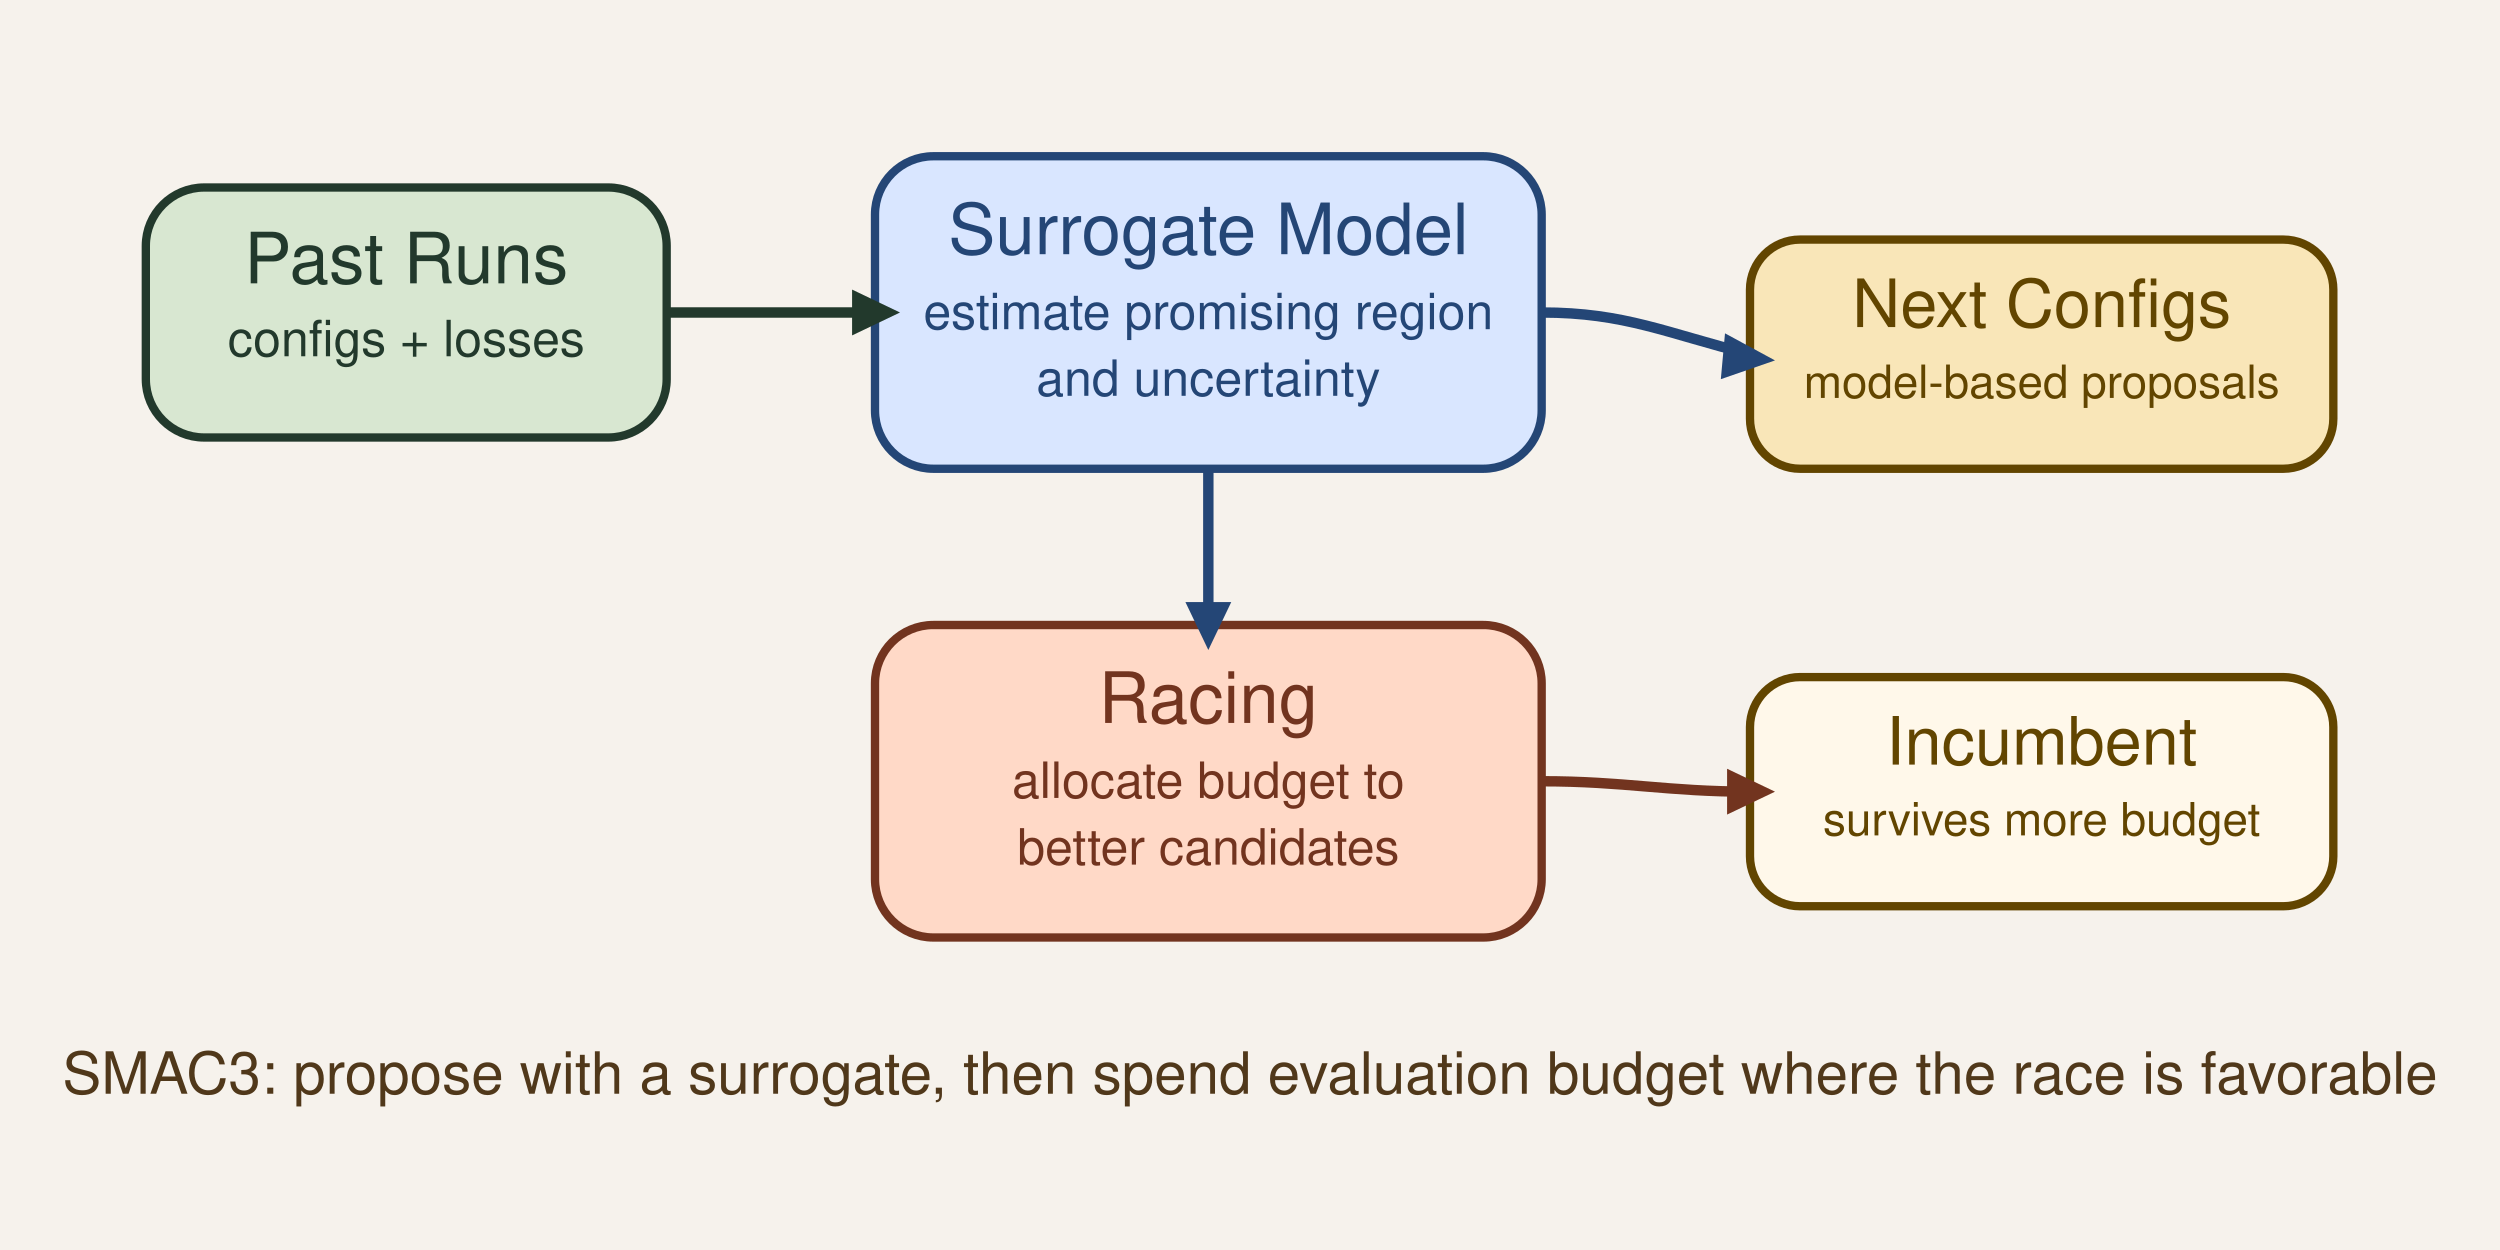
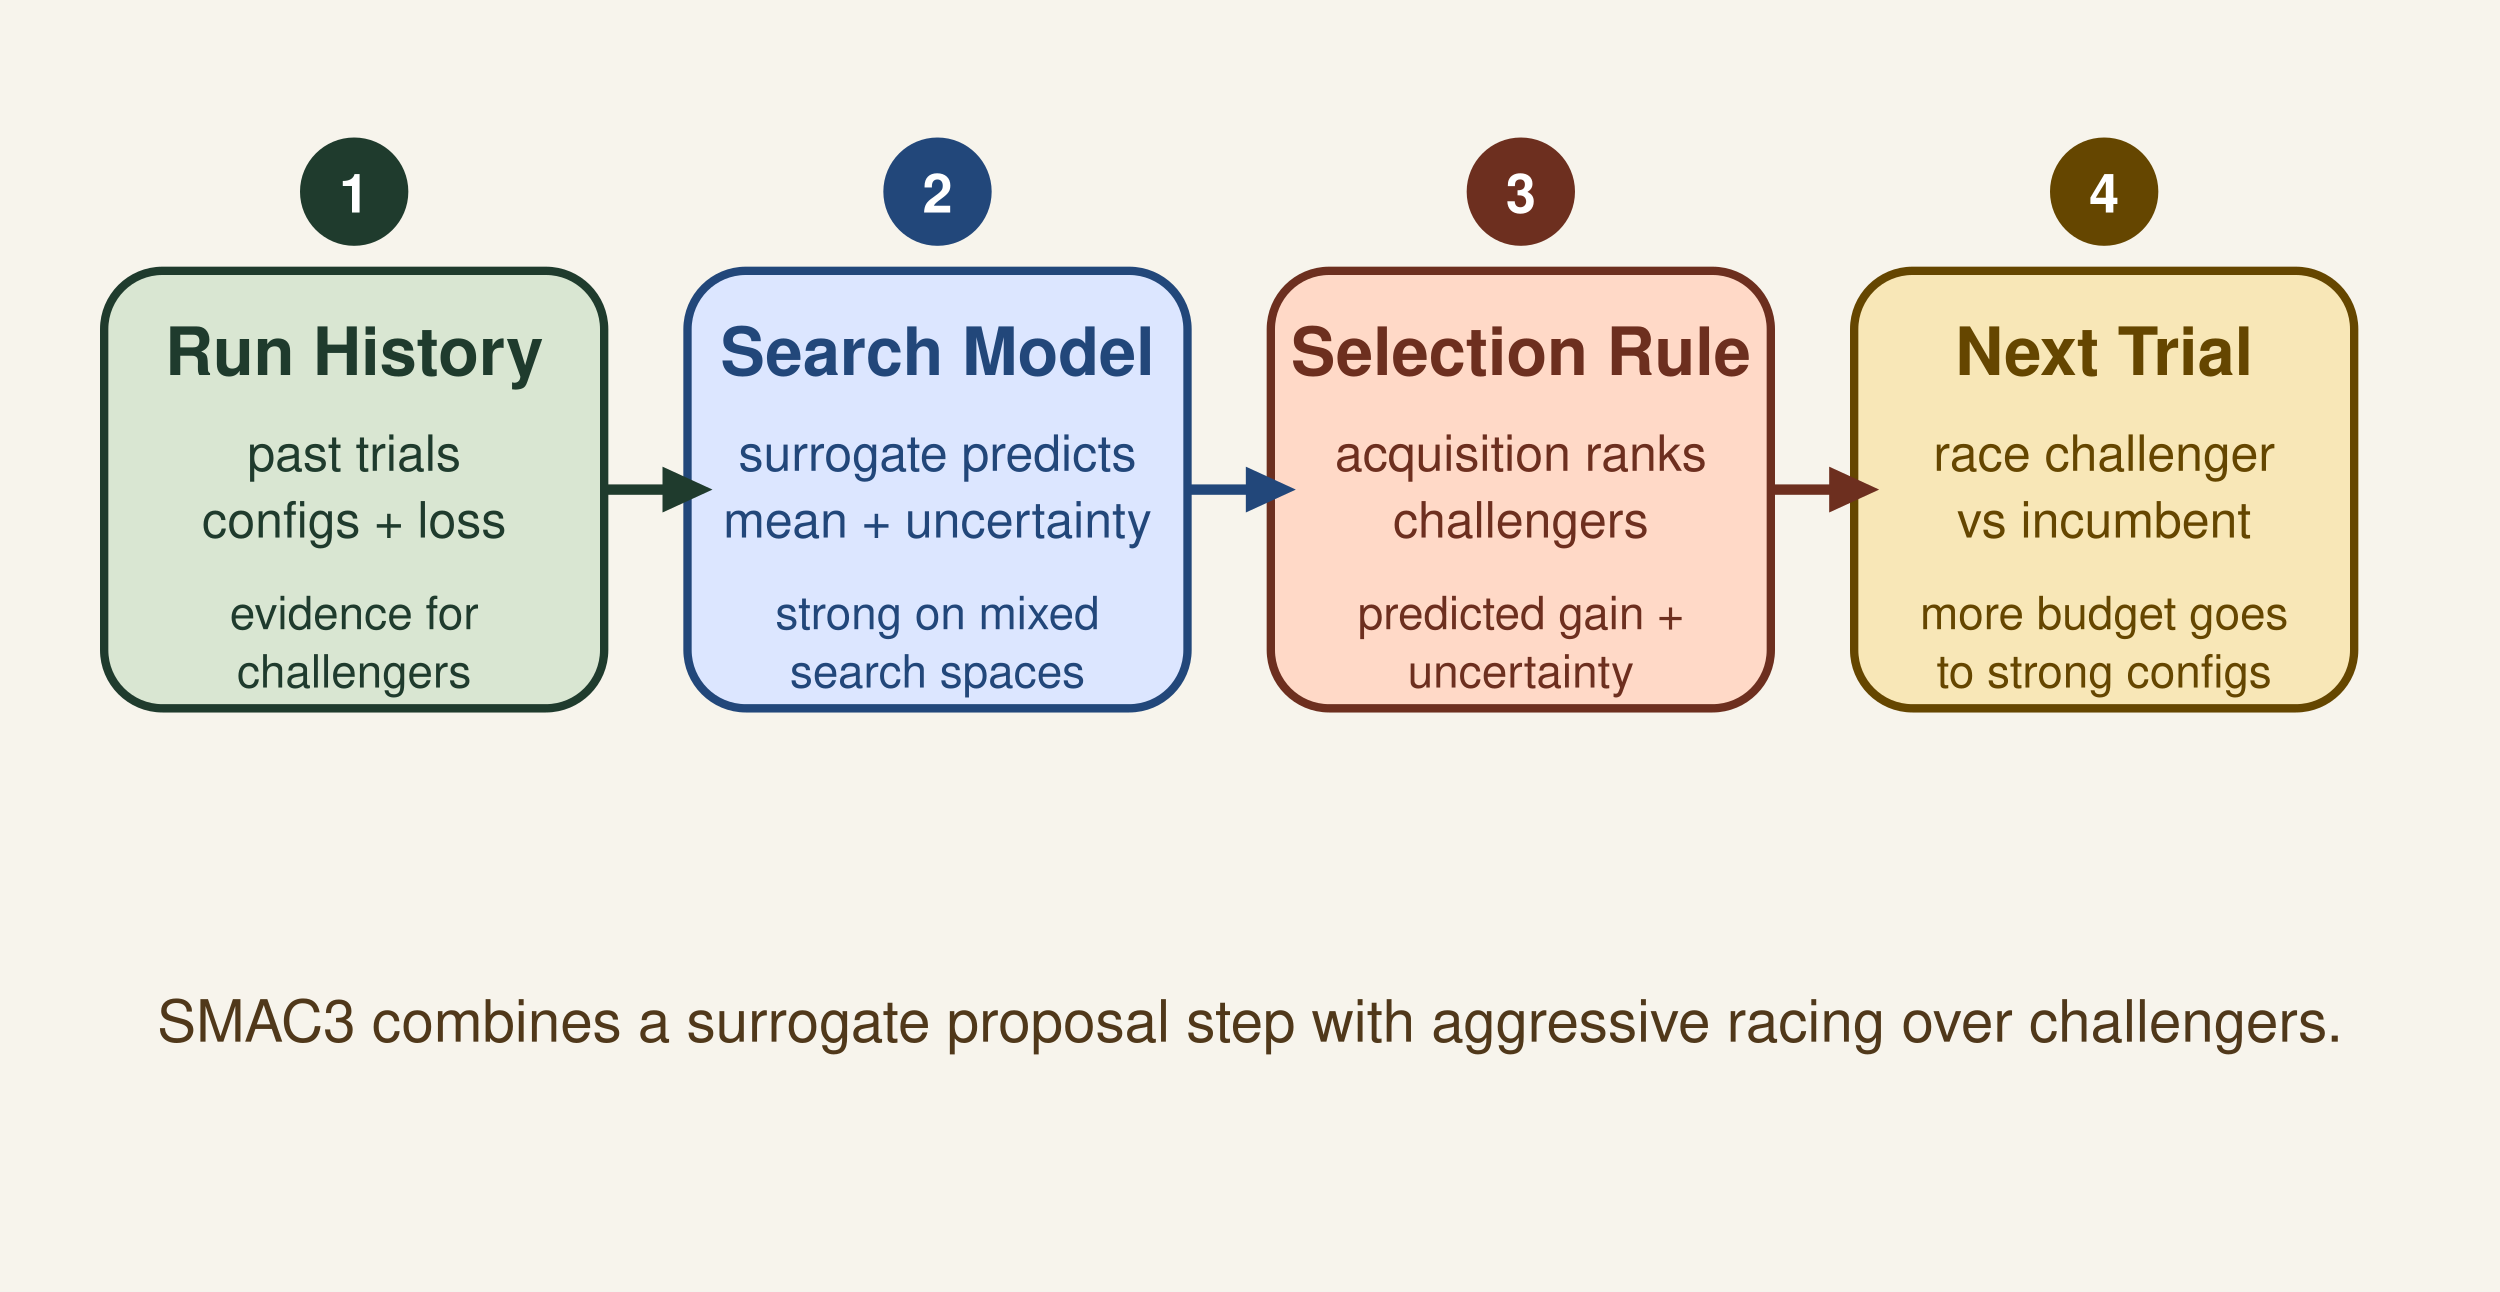
- <svg xmlns="http://www.w3.org/2000/svg" width="1200" height="600" viewBox="0 0 1200 600">
-   <rect width="1200" height="600" fill="#f6f2ec" />
-   <rect x="70" y="90" width="250" height="120" rx="28" fill="#d8e7d1" stroke="#22392c" stroke-width="4" />
-   <text x="195" y="136" text-anchor="middle" font-family="Helvetica, Arial, sans-serif" font-size="34" fill="#22392c">Past Runs</text>
-   <text x="195" y="171" text-anchor="middle" font-family="Helvetica, Arial, sans-serif" font-size="24" fill="#22392c">configs + losses</text>
-   <rect x="420" y="75" width="320" height="150" rx="28" fill="#d9e6ff" stroke="#244676" stroke-width="4" />
-   <text x="580" y="122" text-anchor="middle" font-family="Helvetica, Arial, sans-serif" font-size="34" fill="#244676">Surrogate Model</text>
-   <text x="580" y="158" text-anchor="middle" font-family="Helvetica, Arial, sans-serif" font-size="24" fill="#244676">estimate promising region</text>
-   <text x="580" y="190" text-anchor="middle" font-family="Helvetica, Arial, sans-serif" font-size="24" fill="#244676">and uncertainty</text>
-   <rect x="420" y="300" width="320" height="150" rx="28" fill="#ffd9c7" stroke="#72341f" stroke-width="4" />
-   <text x="580" y="347" text-anchor="middle" font-family="Helvetica, Arial, sans-serif" font-size="34" fill="#72341f">Racing</text>
-   <text x="580" y="383" text-anchor="middle" font-family="Helvetica, Arial, sans-serif" font-size="24" fill="#72341f">allocate budget to</text>
-   <text x="580" y="415" text-anchor="middle" font-family="Helvetica, Arial, sans-serif" font-size="24" fill="#72341f">better candidates</text>
-   <rect x="840" y="115" width="280" height="110" rx="24" fill="#f9e6b8" stroke="#624500" stroke-width="4" />
-   <text x="980" y="157" text-anchor="middle" font-family="Helvetica, Arial, sans-serif" font-size="32" fill="#624500">Next Configs</text>
-   <text x="980" y="191" text-anchor="middle" font-family="Helvetica, Arial, sans-serif" font-size="22" fill="#624500">model-based proposals</text>
-   <rect x="840" y="325" width="280" height="110" rx="24" fill="#fff8ea" stroke="#624500" stroke-width="4" />
-   <text x="980" y="367" text-anchor="middle" font-family="Helvetica, Arial, sans-serif" font-size="32" fill="#624500">Incumbent</text>
-   <text x="980" y="401" text-anchor="middle" font-family="Helvetica, Arial, sans-serif" font-size="22" fill="#624500">survives more budget</text>
-   <path d="M320 150 C370 150, 380 150, 420 150" fill="none" stroke="#22392c" stroke-width="5" />
-   <polygon points="409,139 432,150 409,161" fill="#22392c" />
-   <path d="M580 225 C580 255, 580 270, 580 300" fill="none" stroke="#244676" stroke-width="5" />
-   <polygon points="569,289 580,312 591,289" fill="#244676" />
-   <path d="M740 150 C780 150, 800 160, 840 170" fill="none" stroke="#244676" stroke-width="5" />
-   <polygon points="828,160 852,173 826,182" fill="#244676" />
-   <path d="M740 375 C780 375, 800 380, 840 380" fill="none" stroke="#72341f" stroke-width="5" />
-   <polygon points="829,369 852,380 829,391" fill="#72341f" />
-   <text x="600" y="525" text-anchor="middle" font-family="Helvetica, Arial, sans-serif" font-size="28" fill="#50381a">
-     SMAC3: propose with a surrogate, then spend evaluation budget where the race is favorable
+ <svg xmlns="http://www.w3.org/2000/svg" width="1200" height="620" viewBox="0 0 1200 620">
+   <rect width="1200" height="620" fill="#f7f4ec" />
+   <circle cx="170" cy="92" r="26" fill="#1f3b2d" />
+   <text x="170" y="102" text-anchor="middle" font-family="Helvetica, Arial, sans-serif" font-size="26" font-weight="700" fill="#ffffff">1</text>
+   <circle cx="450" cy="92" r="26" fill="#22477a" />
+   <text x="450" y="102" text-anchor="middle" font-family="Helvetica, Arial, sans-serif" font-size="26" font-weight="700" fill="#ffffff">2</text>
+   <circle cx="730" cy="92" r="26" fill="#6d2f1f" />
+   <text x="730" y="102" text-anchor="middle" font-family="Helvetica, Arial, sans-serif" font-size="26" font-weight="700" fill="#ffffff">3</text>
+   <circle cx="1010" cy="92" r="26" fill="#654600" />
+   <text x="1010" y="102" text-anchor="middle" font-family="Helvetica, Arial, sans-serif" font-size="26" font-weight="700" fill="#ffffff">4</text>
+   <rect x="50" y="130" width="240" height="210" rx="28" fill="#d9e6d2" stroke="#1f3b2d" stroke-width="4" />
+   <text x="170" y="180" text-anchor="middle" font-family="Helvetica, Arial, sans-serif" font-size="32" font-weight="700" fill="#1f3b2d">Run History</text>
+   <text x="170" y="226" text-anchor="middle" font-family="Helvetica, Arial, sans-serif" font-size="24" fill="#1f3b2d">past trials</text>
+   <text x="170" y="258" text-anchor="middle" font-family="Helvetica, Arial, sans-serif" font-size="24" fill="#1f3b2d">configs + loss</text>
+   <text x="170" y="302" text-anchor="middle" font-family="Helvetica, Arial, sans-serif" font-size="22" fill="#1f3b2d">evidence for</text>
+   <text x="170" y="330" text-anchor="middle" font-family="Helvetica, Arial, sans-serif" font-size="22" fill="#1f3b2d">challengers</text>
+   <rect x="330" y="130" width="240" height="210" rx="28" fill="#dce6ff" stroke="#22477a" stroke-width="4" />
+   <text x="450" y="180" text-anchor="middle" font-family="Helvetica, Arial, sans-serif" font-size="32" font-weight="700" fill="#22477a">Search Model</text>
+   <text x="450" y="226" text-anchor="middle" font-family="Helvetica, Arial, sans-serif" font-size="24" fill="#22477a">surrogate predicts</text>
+   <text x="450" y="258" text-anchor="middle" font-family="Helvetica, Arial, sans-serif" font-size="24" fill="#22477a">mean + uncertainty</text>
+   <text x="450" y="302" text-anchor="middle" font-family="Helvetica, Arial, sans-serif" font-size="22" fill="#22477a">strong on mixed</text>
+   <text x="450" y="330" text-anchor="middle" font-family="Helvetica, Arial, sans-serif" font-size="22" fill="#22477a">search spaces</text>
+   <rect x="610" y="130" width="240" height="210" rx="28" fill="#ffd9c7" stroke="#6d2f1f" stroke-width="4" />
+   <text x="730" y="180" text-anchor="middle" font-family="Helvetica, Arial, sans-serif" font-size="32" font-weight="700" fill="#6d2f1f">Selection Rule</text>
+   <text x="730" y="226" text-anchor="middle" font-family="Helvetica, Arial, sans-serif" font-size="24" fill="#6d2f1f">acquisition ranks</text>
+   <text x="730" y="258" text-anchor="middle" font-family="Helvetica, Arial, sans-serif" font-size="24" fill="#6d2f1f">challengers</text>
+   <text x="730" y="302" text-anchor="middle" font-family="Helvetica, Arial, sans-serif" font-size="22" fill="#6d2f1f">predicted gain +</text>
+   <text x="730" y="330" text-anchor="middle" font-family="Helvetica, Arial, sans-serif" font-size="22" fill="#6d2f1f">uncertainty</text>
+   <rect x="890" y="130" width="240" height="210" rx="28" fill="#f8e7b7" stroke="#654600" stroke-width="4" />
+   <text x="1010" y="180" text-anchor="middle" font-family="Helvetica, Arial, sans-serif" font-size="32" font-weight="700" fill="#654600">Next Trial</text>
+   <text x="1010" y="226" text-anchor="middle" font-family="Helvetica, Arial, sans-serif" font-size="24" fill="#654600">race challenger</text>
+   <text x="1010" y="258" text-anchor="middle" font-family="Helvetica, Arial, sans-serif" font-size="24" fill="#654600">vs incumbent</text>
+   <text x="1010" y="302" text-anchor="middle" font-family="Helvetica, Arial, sans-serif" font-size="22" fill="#654600">more budget goes</text>
+   <text x="1010" y="330" text-anchor="middle" font-family="Helvetica, Arial, sans-serif" font-size="22" fill="#654600">to strong configs</text>
+   <path d="M290 235 C302 235, 314 235, 330 235" fill="none" stroke="#1f3b2d" stroke-width="5" />
+   <polygon points="318,224 342,235 318,246" fill="#1f3b2d" />
+   <path d="M570 235 C582 235, 594 235, 610 235" fill="none" stroke="#22477a" stroke-width="5" />
+   <polygon points="598,224 622,235 598,246" fill="#22477a" />
+   <path d="M850 235 C862 235, 874 235, 890 235" fill="none" stroke="#6d2f1f" stroke-width="5" />
+   <polygon points="878,224 902,235 878,246" fill="#6d2f1f" />
+   <text x="600" y="500" text-anchor="middle" font-family="Helvetica, Arial, sans-serif" font-size="28" fill="#50381a">
+     SMAC3 combines a surrogate proposal step with aggressive racing over challengers.
  </text>
</svg>
